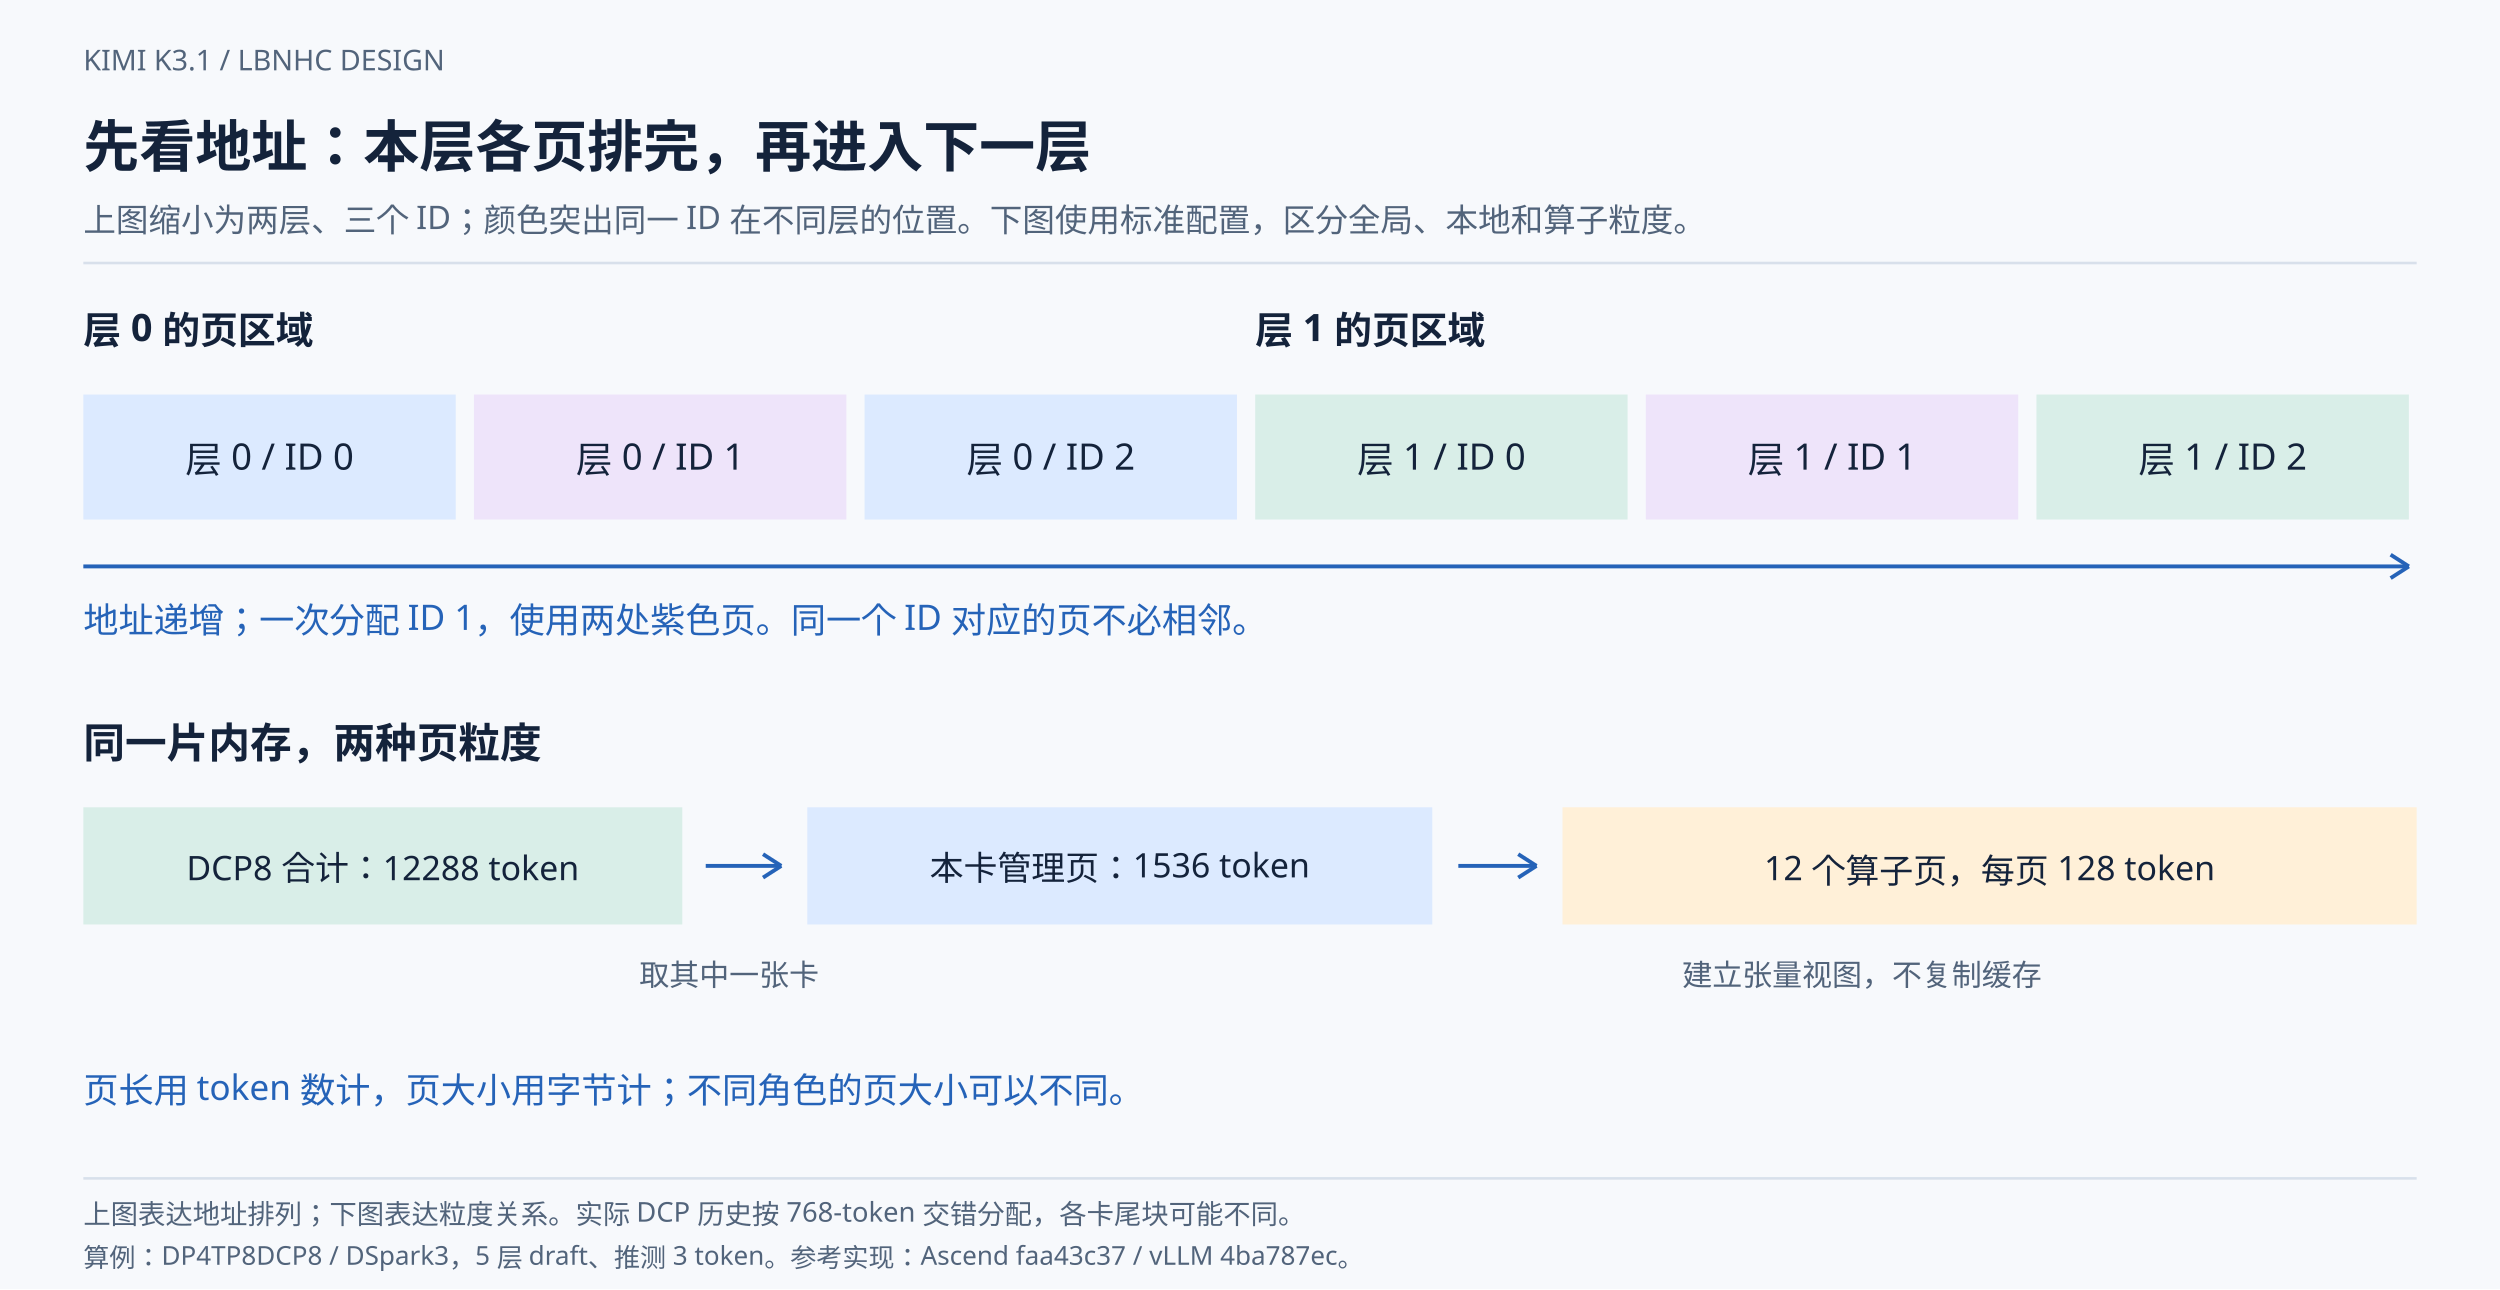
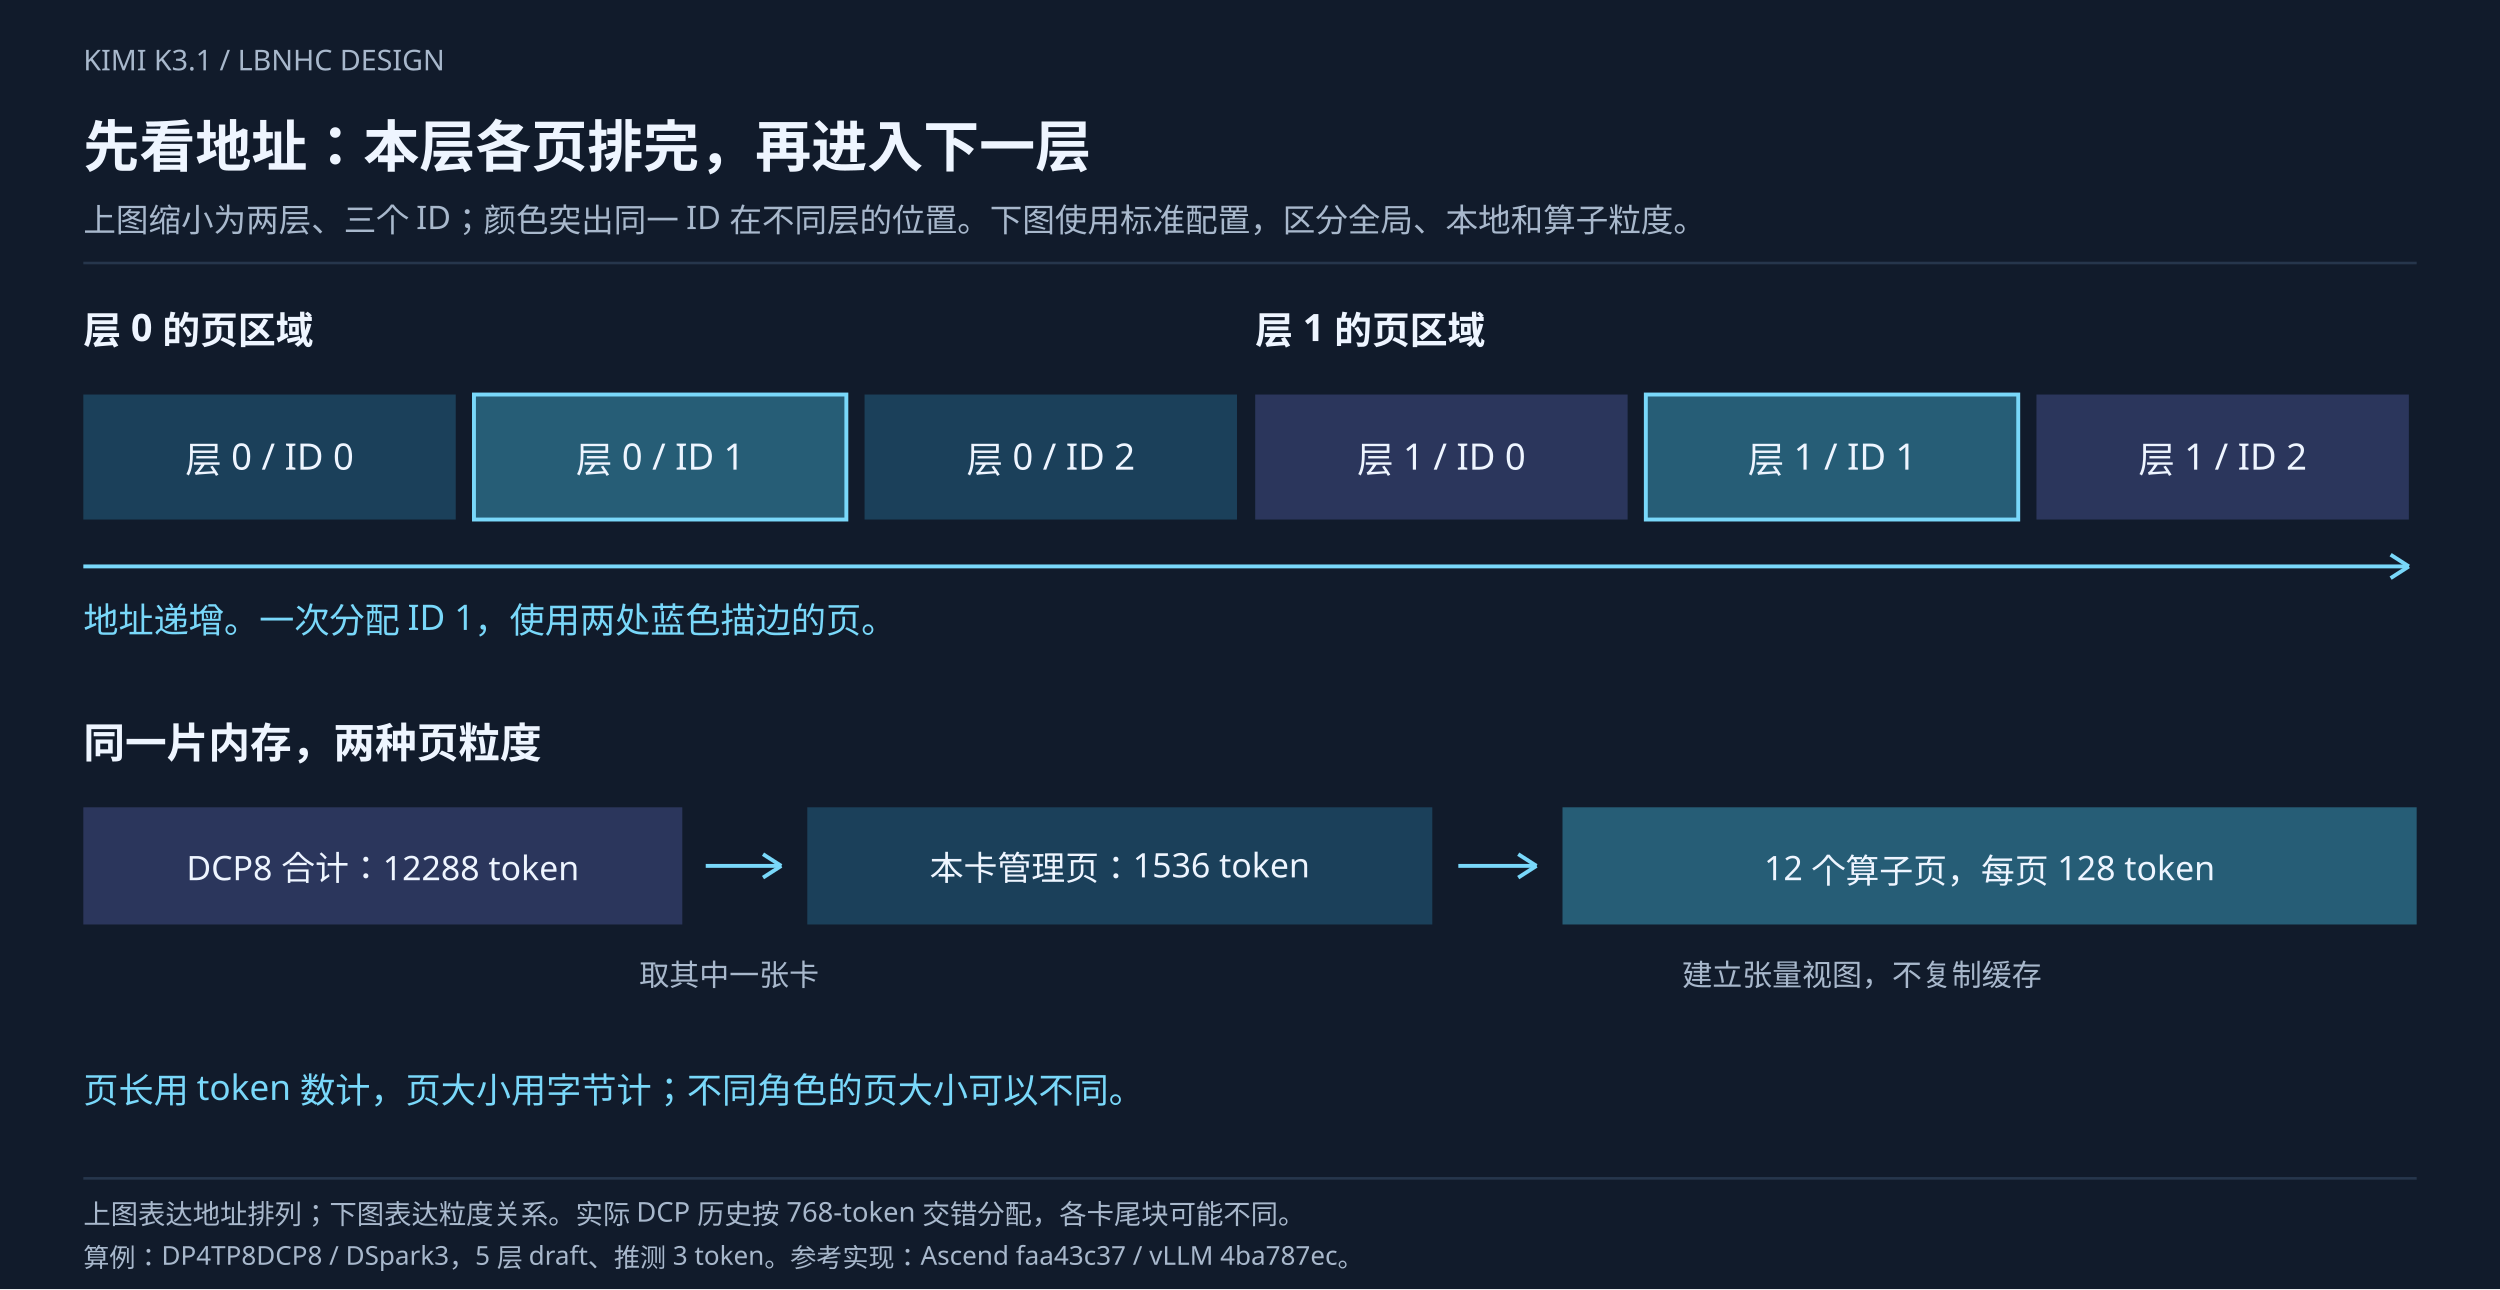
<svg xmlns="http://www.w3.org/2000/svg" width="1920" height="990" viewBox="0 0 1920 990">
-   <rect width="1920" height="990" fill="#f7f9fc" />
-   <text x="64" y="54" text-anchor="start" font-family="Microsoft YaHei, sans-serif" font-size="22" font-weight="400" fill="#52647b">KIMI K3.1  /  LBNHC DESIGN</text>
-   <text x="64" y="128" text-anchor="start" font-family="Microsoft YaHei, sans-serif" font-size="43" font-weight="700" fill="#14233b">先看地址：本层各页排完，再进入下一层</text>
-   <text x="64" y="178" text-anchor="start" font-family="Microsoft YaHei, sans-serif" font-size="25" font-weight="400" fill="#52647b">上图缩小为两层、三个 ID；颜色突出同一 ID 在不同层的位置。下图使用标准配置，区分全局、本地和算子粒度。</text>
-   <line x1="64" y1="202" x2="1856" y2="202" stroke="#d8e0eb" stroke-width="2" />
-   <text x="64" y="264" text-anchor="start" font-family="Microsoft YaHei, sans-serif" font-size="29" font-weight="700" fill="#14233b">层 0 的页区域</text>
-   <text x="964" y="264" text-anchor="start" font-family="Microsoft YaHei, sans-serif" font-size="29" font-weight="700" fill="#14233b">层 1 的页区域</text>
-   <rect x="64" y="303" width="286" height="96" fill="#dceaff" />
-   <text x="207.0" y="363.0" text-anchor="middle" font-family="Microsoft YaHei, sans-serif" font-size="28" font-weight="400" fill="#14233b">层 0 / ID 0</text>
-   <rect x="364" y="303" width="286" height="96" fill="#eee4fa" />
-   <text x="507.0" y="363.0" text-anchor="middle" font-family="Microsoft YaHei, sans-serif" font-size="28" font-weight="400" fill="#14233b">层 0 / ID 1</text>
-   <rect x="664" y="303" width="286" height="96" fill="#dceaff" />
-   <text x="807.0" y="363.0" text-anchor="middle" font-family="Microsoft YaHei, sans-serif" font-size="28" font-weight="400" fill="#14233b">层 0 / ID 2</text>
-   <rect x="964" y="303" width="286" height="96" fill="#d9eee8" />
-   <text x="1107.0" y="363.0" text-anchor="middle" font-family="Microsoft YaHei, sans-serif" font-size="28" font-weight="400" fill="#14233b">层 1 / ID 0</text>
-   <rect x="1264" y="303" width="286" height="96" fill="#eee4fa" />
-   <text x="1407.0" y="363.0" text-anchor="middle" font-family="Microsoft YaHei, sans-serif" font-size="28" font-weight="400" fill="#14233b">层 1 / ID 1</text>
-   <rect x="1564" y="303" width="286" height="96" fill="#d9eee8" />
-   <text x="1707.0" y="363.0" text-anchor="middle" font-family="Microsoft YaHei, sans-serif" font-size="28" font-weight="400" fill="#14233b">层 1 / ID 2</text>
-   <line x1="64" y1="435" x2="1850" y2="435" stroke="#2563b8" stroke-width="3" />
-   <line x1="1850" y1="435" x2="1836" y2="426" stroke="#2563b8" stroke-width="3" />
-   <line x1="1850" y1="435" x2="1836" y2="444" stroke="#2563b8" stroke-width="3" />
-   <text x="64" y="486" text-anchor="start" font-family="Microsoft YaHei, sans-serif" font-size="27" font-weight="400" fill="#2563b8">地址递增；一次分配 ID 1，使用两处紫色页。同一个 ID 对应的页不必相邻。</text>
-   <text x="64" y="582" text-anchor="start" font-family="Microsoft YaHei, sans-serif" font-size="32" font-weight="700" fill="#14233b">同一片内存，两种页粒度</text>
-   <rect x="64" y="620" width="460" height="90" fill="#d9eee8" />
-   <text x="294.0" y="676.0" text-anchor="middle" font-family="Microsoft YaHei, sans-serif" font-size="26" font-weight="400" fill="#14233b">DCP8 合计：12288 token</text>
-   <line x1="542" y1="665" x2="600" y2="665" stroke="#2563b8" stroke-width="3" />
-   <line x1="600" y1="665" x2="586" y2="656" stroke="#2563b8" stroke-width="3" />
-   <line x1="600" y1="665" x2="586" y2="674" stroke="#2563b8" stroke-width="3" />
-   <rect x="620" y="620" width="480" height="90" fill="#dceaff" />
-   <text x="860.0" y="676.0" text-anchor="middle" font-family="Microsoft YaHei, sans-serif" font-size="26" font-weight="400" fill="#14233b">本卡管理页：1536 token</text>
-   <line x1="1120" y1="665" x2="1180" y2="665" stroke="#2563b8" stroke-width="3" />
-   <line x1="1180" y1="665" x2="1166" y2="656" stroke="#2563b8" stroke-width="3" />
-   <line x1="1180" y1="665" x2="1166" y2="674" stroke="#2563b8" stroke-width="3" />
-   <rect x="1200" y="620" width="656" height="90" fill="#fff0d8" />
-   <text x="1528.0" y="676.0" text-anchor="middle" font-family="Microsoft YaHei, sans-serif" font-size="26" font-weight="400" fill="#14233b">12 个算子页，每页 128 token</text>
-   <text x="560" y="757" text-anchor="middle" font-family="Microsoft YaHei, sans-serif" font-size="23" font-weight="400" fill="#52647b">取其中一张卡</text>
-   <text x="1430" y="757" text-anchor="middle" font-family="Microsoft YaHei, sans-serif" font-size="23" font-weight="400" fill="#52647b">建立张量视图，不复制缓存</text>
-   <text x="64" y="847" text-anchor="start" font-family="Microsoft YaHei, sans-serif" font-size="27" font-weight="400" fill="#2563b8">页长用 token 数计，页大小用字节计；不同角色的页大小可以不同。</text>
-   <line x1="64" y1="905" x2="1856" y2="905" stroke="#d8e0eb" stroke-width="2" />
-   <text x="64" y="940" text-anchor="start" font-family="Microsoft YaHei, sans-serif" font-size="21" font-weight="400" fill="#52647b">上图表达地址排列；下图表达粒度关系。实际 DCP 历史按 768-token 交错分配，各卡尾块可能不同。</text>
-   <text x="64" y="973" text-anchor="start" font-family="Microsoft YaHei, sans-serif" font-size="20" font-weight="400" fill="#52647b">算例：DP4TP8DCP8 / DSpark3，5 层 draft、推测 3 token。参考实现：Ascend faa43c37 / vLLM 4ba787ec。</text>
+   <rect width="1920" height="990" fill="#111b2b" />
+   <text x="64" y="54" text-anchor="start" font-family="Microsoft YaHei, sans-serif" font-size="22" font-weight="400" fill="#a8b8cc">KIMI K3.1  /  LBNHC DESIGN</text>
+   <text x="64" y="128" text-anchor="start" font-family="Microsoft YaHei, sans-serif" font-size="43" font-weight="700" fill="#eef5ff">先看地址：本层各页排完，再进入下一层</text>
+   <text x="64" y="178" text-anchor="start" font-family="Microsoft YaHei, sans-serif" font-size="25" font-weight="400" fill="#a8b8cc">上图缩小为两层、三个 ID；颜色突出同一 ID 在不同层的位置。下图使用标准配置，区分全局、本地和算子粒度。</text>
+   <line x1="64" y1="202" x2="1856" y2="202" stroke="#26364c" stroke-width="2" />
+   <text x="64" y="264" text-anchor="start" font-family="Microsoft YaHei, sans-serif" font-size="29" font-weight="700" fill="#eef5ff">层 0 的页区域</text>
+   <text x="964" y="264" text-anchor="start" font-family="Microsoft YaHei, sans-serif" font-size="29" font-weight="700" fill="#eef5ff">层 1 的页区域</text>
+   <rect x="64" y="303" width="286" height="96" fill="#1b405a" />
+   <text x="207.0" y="363.0" text-anchor="middle" font-family="Microsoft YaHei, sans-serif" font-size="28" font-weight="400" fill="#eef5ff">层 0 / ID 0</text>
+   <rect x="364" y="303" width="286" height="96" fill="#265d76" stroke="#79d8fa" stroke-width="3" />
+   <text x="507.0" y="363.0" text-anchor="middle" font-family="Microsoft YaHei, sans-serif" font-size="28" font-weight="400" fill="#eef5ff">层 0 / ID 1</text>
+   <rect x="664" y="303" width="286" height="96" fill="#1b405a" />
+   <text x="807.0" y="363.0" text-anchor="middle" font-family="Microsoft YaHei, sans-serif" font-size="28" font-weight="400" fill="#eef5ff">层 0 / ID 2</text>
+   <rect x="964" y="303" width="286" height="96" fill="#2b365c" />
+   <text x="1107.0" y="363.0" text-anchor="middle" font-family="Microsoft YaHei, sans-serif" font-size="28" font-weight="400" fill="#eef5ff">层 1 / ID 0</text>
+   <rect x="1264" y="303" width="286" height="96" fill="#265d76" stroke="#79d8fa" stroke-width="3" />
+   <text x="1407.0" y="363.0" text-anchor="middle" font-family="Microsoft YaHei, sans-serif" font-size="28" font-weight="400" fill="#eef5ff">层 1 / ID 1</text>
+   <rect x="1564" y="303" width="286" height="96" fill="#2b365c" />
+   <text x="1707.0" y="363.0" text-anchor="middle" font-family="Microsoft YaHei, sans-serif" font-size="28" font-weight="400" fill="#eef5ff">层 1 / ID 2</text>
+   <line x1="64" y1="435" x2="1850" y2="435" stroke="#79d8fa" stroke-width="3" />
+   <line x1="1850" y1="435" x2="1836" y2="426" stroke="#79d8fa" stroke-width="3" />
+   <line x1="1850" y1="435" x2="1836" y2="444" stroke="#79d8fa" stroke-width="3" />
+   <text x="64" y="486" text-anchor="start" font-family="Microsoft YaHei, sans-serif" font-size="27" font-weight="400" fill="#79d8fa">地址递增。一次分配 ID 1，使用两处蓝色描边的页。</text>
+   <text x="64" y="582" text-anchor="start" font-family="Microsoft YaHei, sans-serif" font-size="32" font-weight="700" fill="#eef5ff">同一片内存，两种页粒度</text>
+   <rect x="64" y="620" width="460" height="90" fill="#2b365c" />
+   <text x="294.0" y="676.0" text-anchor="middle" font-family="Microsoft YaHei, sans-serif" font-size="26" font-weight="400" fill="#eef5ff">DCP8 合计：12288 token</text>
+   <line x1="542" y1="665" x2="600" y2="665" stroke="#79d8fa" stroke-width="3" />
+   <line x1="600" y1="665" x2="586" y2="656" stroke="#79d8fa" stroke-width="3" />
+   <line x1="600" y1="665" x2="586" y2="674" stroke="#79d8fa" stroke-width="3" />
+   <rect x="620" y="620" width="480" height="90" fill="#1b405a" />
+   <text x="860.0" y="676.0" text-anchor="middle" font-family="Microsoft YaHei, sans-serif" font-size="26" font-weight="400" fill="#eef5ff">本卡管理页：1536 token</text>
+   <line x1="1120" y1="665" x2="1180" y2="665" stroke="#79d8fa" stroke-width="3" />
+   <line x1="1180" y1="665" x2="1166" y2="656" stroke="#79d8fa" stroke-width="3" />
+   <line x1="1180" y1="665" x2="1166" y2="674" stroke="#79d8fa" stroke-width="3" />
+   <rect x="1200" y="620" width="656" height="90" fill="#265d76" />
+   <text x="1528.0" y="676.0" text-anchor="middle" font-family="Microsoft YaHei, sans-serif" font-size="26" font-weight="400" fill="#eef5ff">12 个算子页，每页 128 token</text>
+   <text x="560" y="757" text-anchor="middle" font-family="Microsoft YaHei, sans-serif" font-size="23" font-weight="400" fill="#a8b8cc">取其中一张卡</text>
+   <text x="1430" y="757" text-anchor="middle" font-family="Microsoft YaHei, sans-serif" font-size="23" font-weight="400" fill="#a8b8cc">建立张量视图，不复制缓存</text>
+   <text x="64" y="847" text-anchor="start" font-family="Microsoft YaHei, sans-serif" font-size="27" font-weight="400" fill="#79d8fa">页长用 token 数计，页大小用字节计；不同角色的页大小可以不同。</text>
+   <line x1="64" y1="905" x2="1856" y2="905" stroke="#26364c" stroke-width="2" />
+   <text x="64" y="940" text-anchor="start" font-family="Microsoft YaHei, sans-serif" font-size="21" font-weight="400" fill="#a8b8cc">上图表达地址排列；下图表达粒度关系。实际 DCP 历史按 768-token 交错分配，各卡尾块可能不同。</text>
+   <text x="64" y="973" text-anchor="start" font-family="Microsoft YaHei, sans-serif" font-size="20" font-weight="400" fill="#a8b8cc">算例：DP4TP8DCP8 / DSpark3，5 层 draft、推测 3 token。参考实现：Ascend faa43c37 / vLLM 4ba787ec。</text>
</svg>
